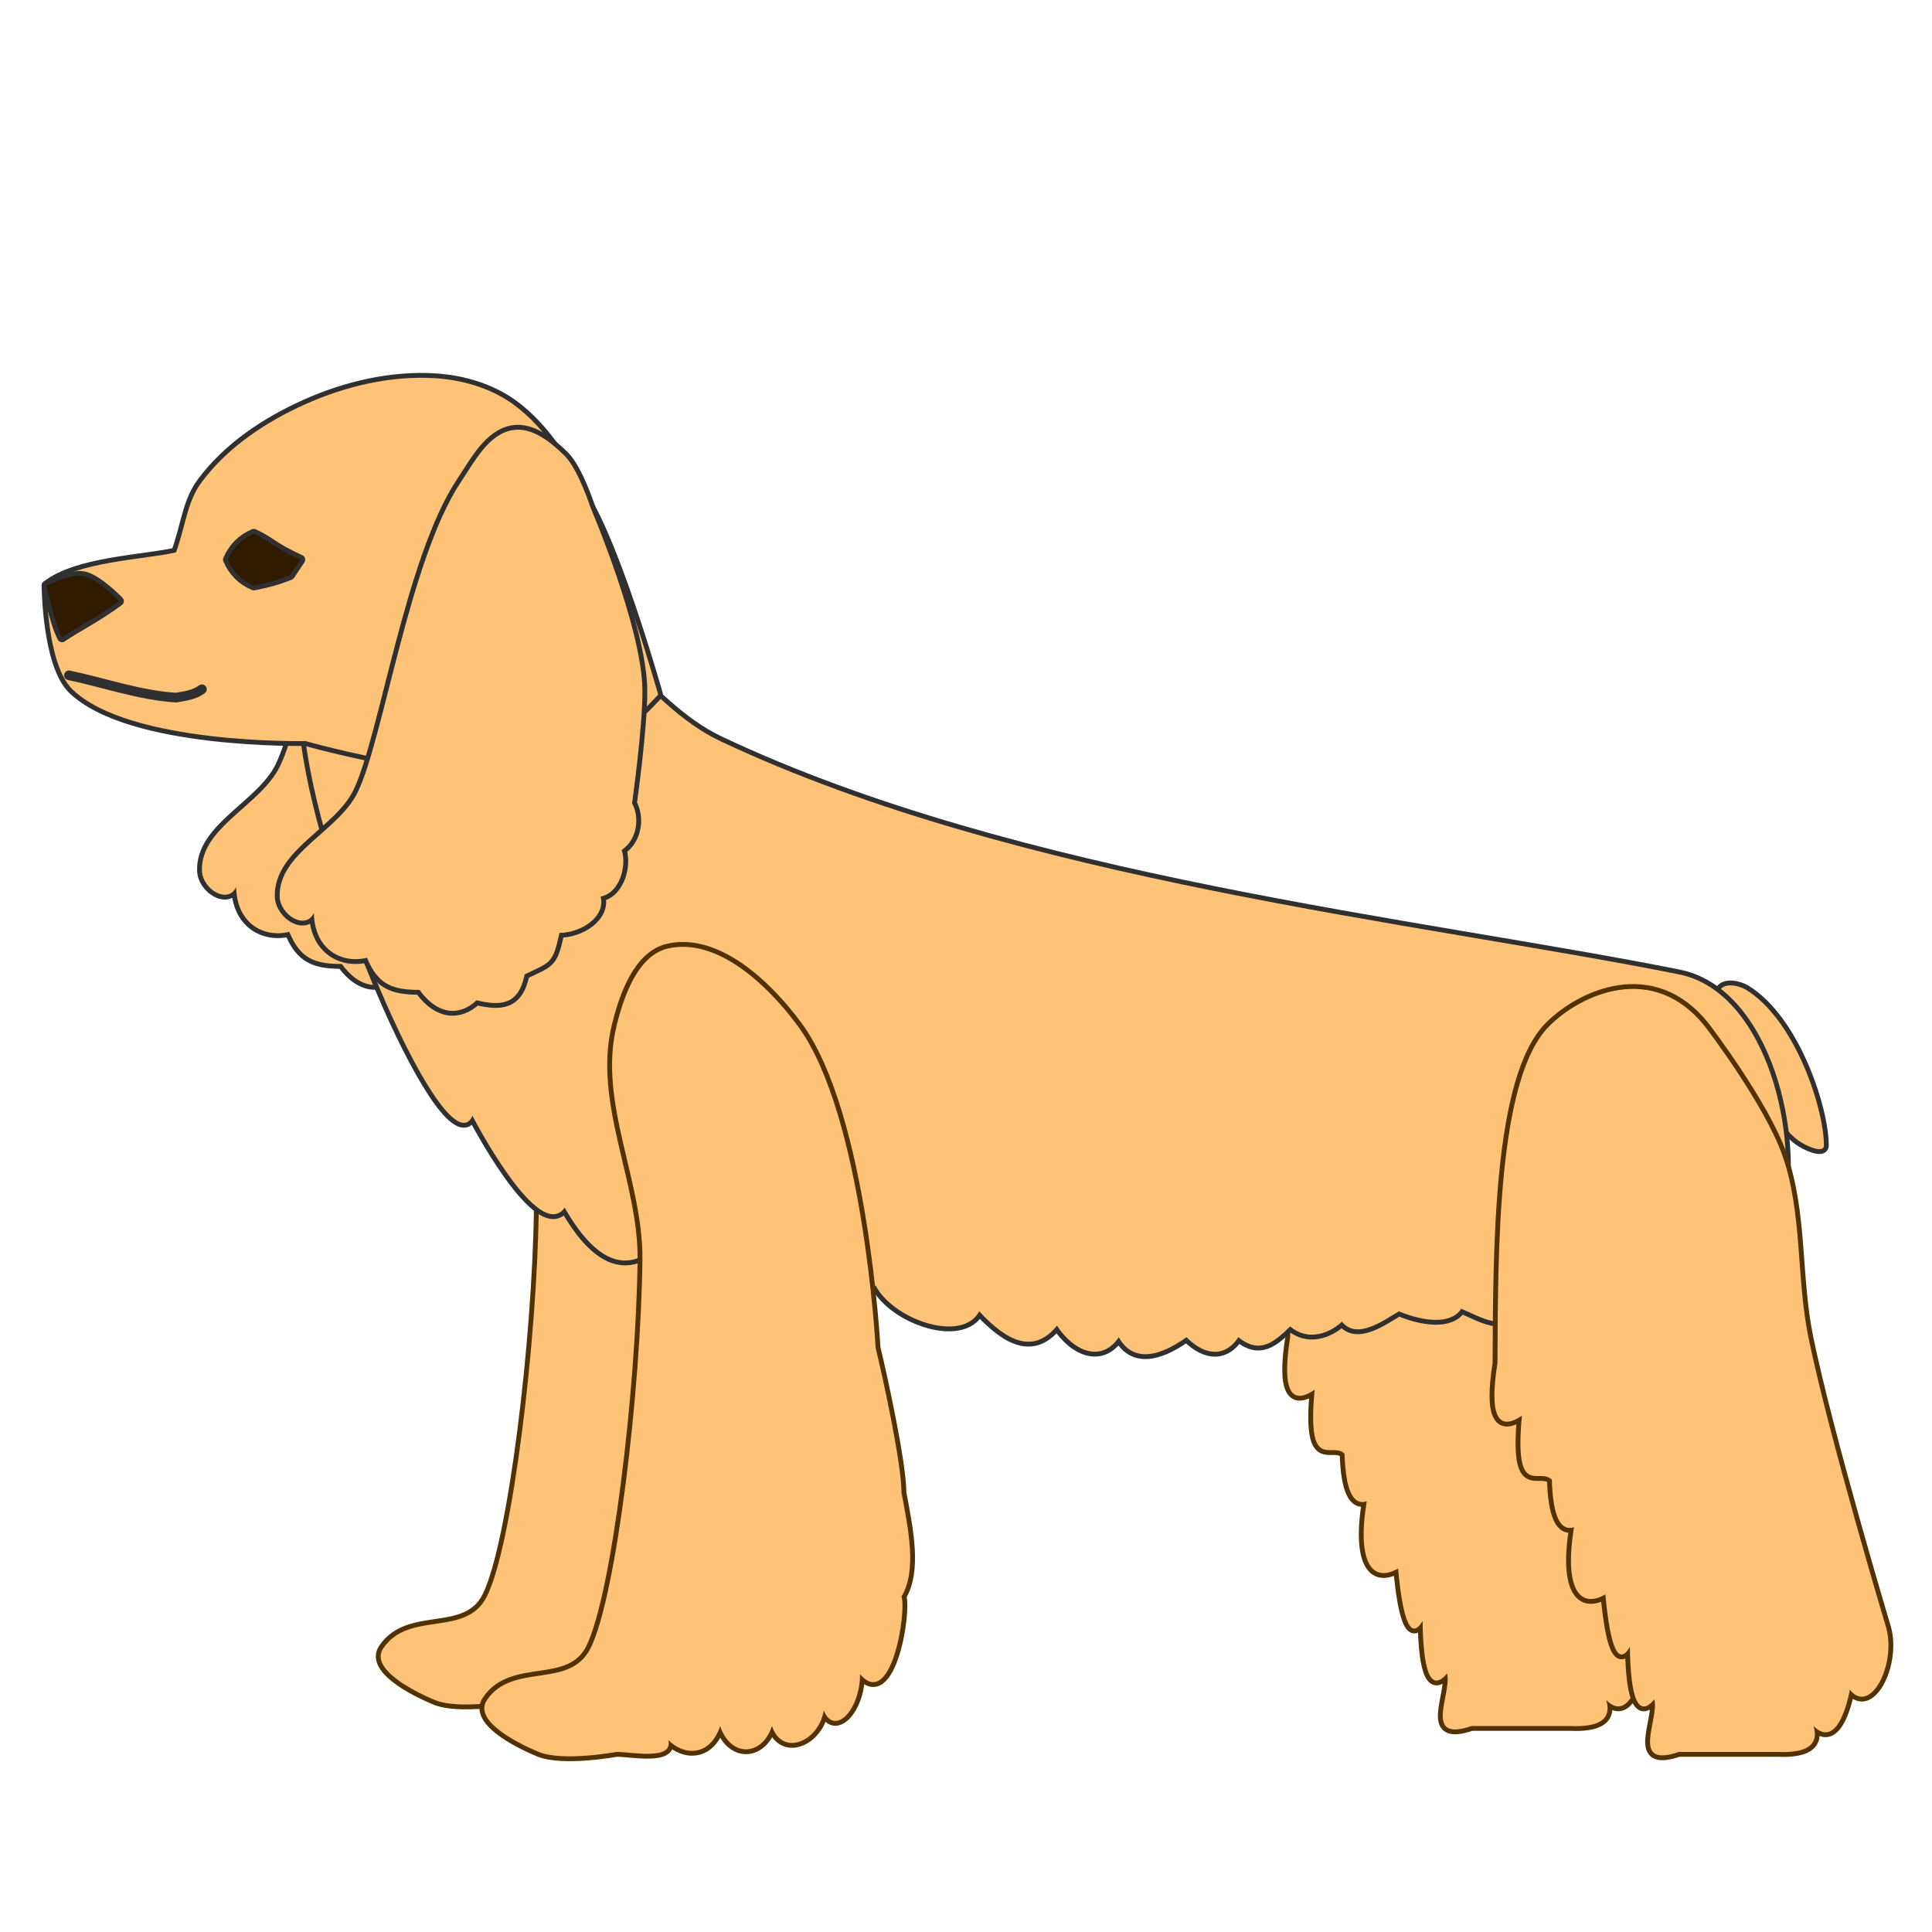
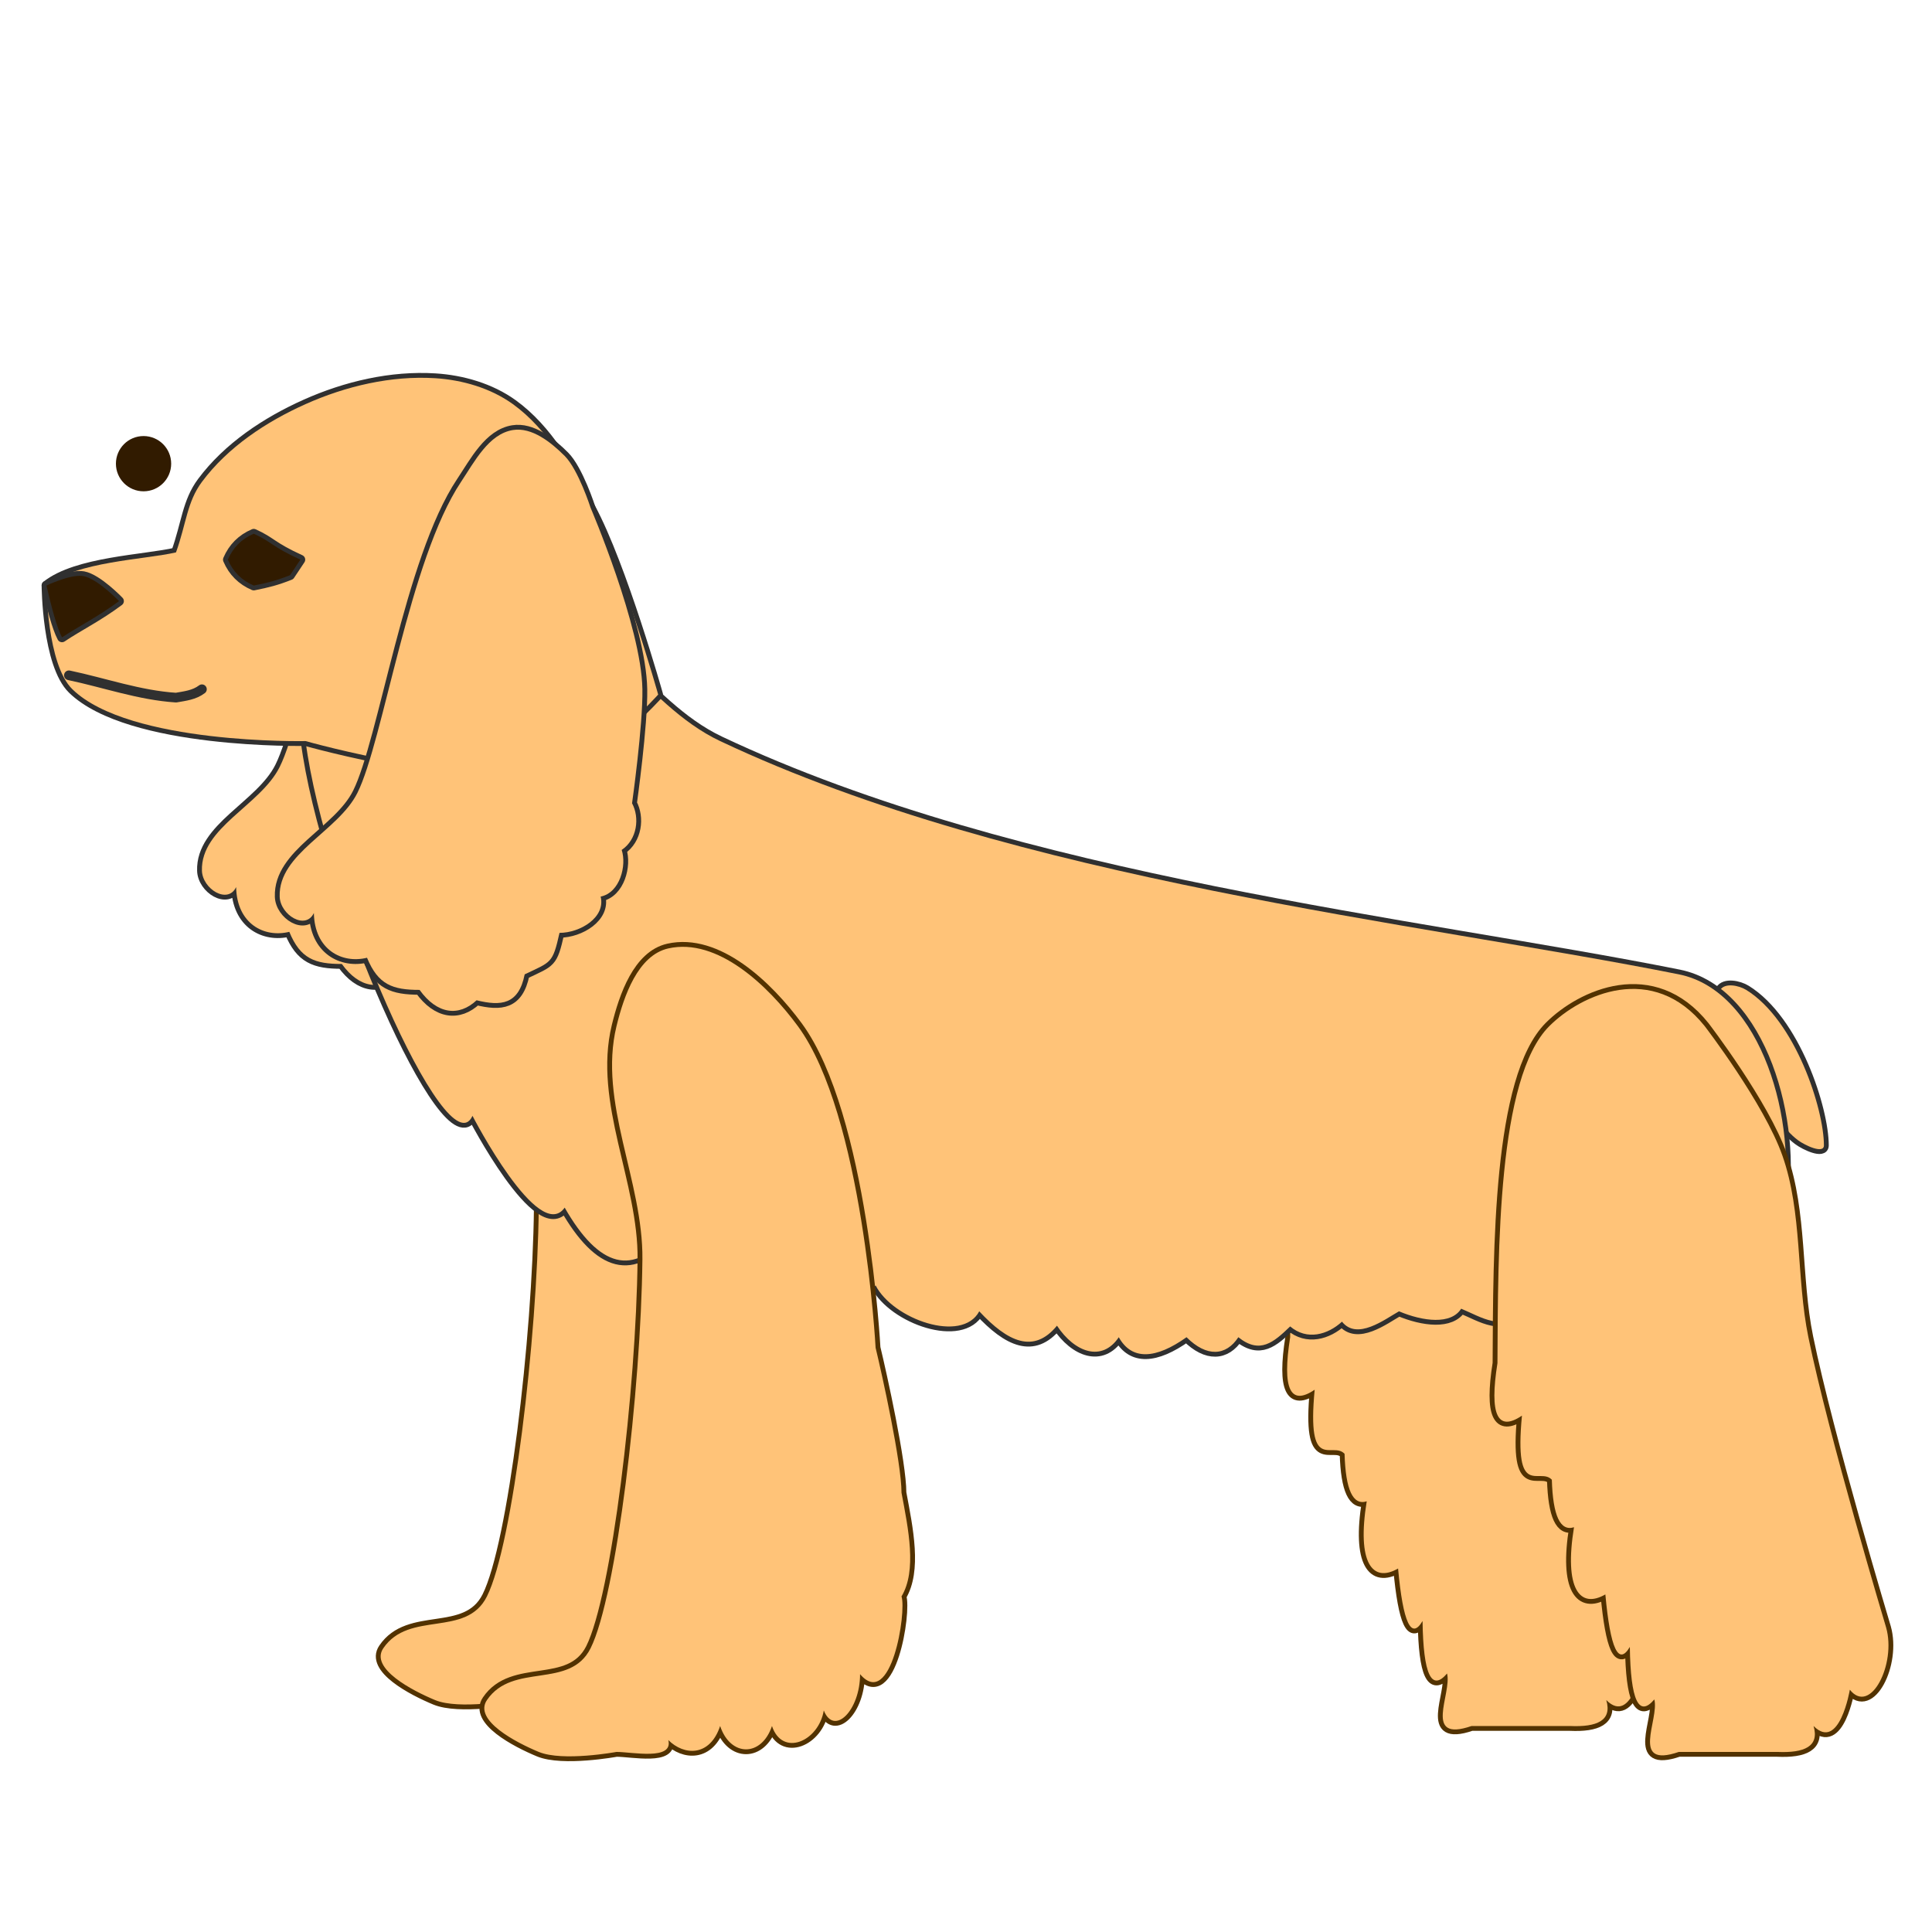
<svg xmlns="http://www.w3.org/2000/svg" width="100" height="100" viewBox="0 0 100 100" version="1.1" id="svg1">
  <defs id="defs1" />
-   <g id="layer5" />
-   <g id="layer6" transform="translate(-6,-1)" />
-   <g id="layer12" />
-   <g id="layer1" style="display:inline" />
-   <g id="layer11" />
-   <g id="layer10" />
-   <g id="layer4" style="display:inline" />
-   <g id="layer3" style="display:inline" />
+   <g id="layer5">
+     <path style="display:inline;fill:#ffc378;fill-opacity:1;stroke:#523200;stroke-width:0.5;stroke-linecap:round;stroke-linejoin:round;stroke-dasharray:none;stroke-opacity:1;paint-order:markers stroke fill" d="M 26.546,50.432 C 25.589,54.367 27.931,58.457 27.887,62.506 27.813,69.273 26.546,79.947 25.204,82.63 24.128,84.784 21.181,83.339 19.84,85.313 19.129,86.359 21.354,87.512 22.522,87.996 23.761,88.51 26.546,87.996 26.546,87.996 27.35,87.996 29.496,88.455 29.228,87.382 30.032,88.187 31.374,88.265 31.91,86.655 32.446,88.265 34.056,88.265 34.592,86.655 35.129,88.265 37.006,87.46 37.274,85.85 37.811,87.191 39.152,85.85 39.152,83.971 40.761,85.85 41.566,80.752 41.298,79.947 42.102,78.605 41.65,76.456 41.298,74.58 41.298,73.022 40.291,68.46 39.957,67.076 39.957,67.076 39.312,55.031 35.933,50.432 34.39,48.331 31.771,45.835 29.228,46.407 27.655,46.761 26.927,48.865 26.546,50.432 Z" id="path7" />
+   </g>
+   <g id="layer6" transform="translate(-6,-1)">
+     <path style="display:inline;fill:#ffc378;fill-opacity:1;stroke:#523200;stroke-width:0.5;stroke-linecap:round;stroke-linejoin:round;stroke-dasharray:none;stroke-opacity:1;paint-order:markers stroke fill" d="M 69.461,51.774 C 66.779,54.457 66.809,63.376 66.779,69.214 66.356,71.886 66.779,72.792 68.047,71.932 67.632,76.306 68.956,74.571 69.594,75.248 69.648,77.116 70.03,77.935 70.741,77.708 70.224,80.883 71.033,81.953 72.364,81.186 72.622,83.994 73.045,84.9 73.631,83.903 73.67,86.666 74.093,87.572 74.899,86.62 75.166,87.657 73.621,90.211 76.167,89.338 H 81.263 C 82.67,89.4 83.451,89.054 83.141,87.996 84.482,89.338 85.018,86.118 85.018,86.118 86.091,87.46 87.432,84.776 86.896,82.898 86.896,82.898 83.911,72.952 82.872,67.873 82.239,64.775 82.567,61.435 81.531,58.481 80.584,55.779 77.508,51.774 77.508,51.774 74.826,48.42 71.113,50.121 69.461,51.774 Z" id="path8" transform="translate(6,1)" />
+   </g>
+   <g id="layer12">
+     <path style="display:inline;fill:#ffc378;fill-opacity:1;stroke:#303030;stroke-width:0.5;stroke-linecap:round;stroke-linejoin:round;stroke-dasharray:none;stroke-opacity:1;paint-order:markers stroke fill" d="M 26.546,24.942 C 26.546,24.942 29.174,31.078 29.228,34.333 29.259,36.204 28.691,40.236 28.691,40.236 29.095,40.977 28.96,42.114 28.155,42.651 28.423,43.456 28.066,44.867 27.065,45.066 27.334,46.139 26.009,46.944 24.936,46.944 24.579,48.544 24.51,48.431 23.134,49.09 22.82,50.667 21.905,50.741 20.645,50.432 19.731,51.289 18.608,51.168 17.694,49.895 16.298,49.895 15.548,49.627 14.974,48.231 13.671,48.554 12.259,47.813 12.222,45.914 11.793,46.823 10.481,46.017 10.452,45.066 10.384,42.831 13.476,41.699 14.476,39.699 15.817,37.016 17.158,27.625 19.84,23.6 20.541,22.548 21.274,21.12 22.522,20.917 23.509,20.757 24.498,21.552 25.204,22.259 25.911,22.966 26.546,24.942 26.546,24.942 Z" id="path6" />
+   </g>
+   <g id="layer1" style="display:inline">
+     <path style="display:inline;fill:#ffc378;fill-opacity:1;stroke:#303030;stroke-width:0.5;stroke-linecap:round;stroke-linejoin:round;stroke-dasharray:none;stroke-opacity:1;paint-order:markers stroke fill" d="M 89.042,51.237 C 89.277,50.856 90.002,51.002 90.383,51.237 92.934,52.814 94.406,57.408 94.406,59.286 94.406,59.742 93.43,59.291 93.065,59.018 91.527,57.868 91.259,55.629 90.383,53.92 89.926,53.03 88.516,52.088 89.042,51.237 Z" id="path9" />
+   </g>
+   <g id="layer11">
+     <path style="display:inline;fill:#ffc378;fill-opacity:1;stroke:#303030;stroke-width:0.5;stroke-linecap:round;stroke-linejoin:round;stroke-dasharray:none;stroke-opacity:1;paint-order:markers stroke fill" d="M 15.817,38.358 C 16.801,46.038 23.164,60.608 24.456,57.755 24.456,57.755 27.887,64.411 29.228,62.506 31.016,65.637 32.804,66.084 34.592,63.848 36.38,66.978 38.169,67.425 39.957,65.189 41.745,68.32 43.533,68.767 45.321,66.531 46.217,68.282 49.796,69.55 50.686,67.873 52.16,69.457 53.506,70.09 54.709,68.617 55.62,69.997 57.035,70.519 57.908,69.214 58.587,70.435 59.831,70.341 61.415,69.214 62.458,70.258 63.461,70.188 64.097,69.214 65.218,70.112 65.929,69.471 66.779,68.655 67.65,69.397 68.726,69.084 69.461,68.409 70.241,69.394 71.669,68.292 72.412,67.873 73.663,68.401 75.108,68.574 75.63,67.738 76.694,68.179 77.751,68.936 78.849,67.873 78.849,67.873 85.41,67.945 88.237,66.531 89.933,65.682 91.914,64.372 92.26,62.506 93.064,58.176 91.213,51.296 86.896,50.432 73.485,47.749 52.668,45.627 37.274,38.358 33.232,36.449 30.876,31.418 26.546,30.308 23.483,29.523 19.454,29.477 17.158,31.65 15.502,33.217 15.527,36.096 15.817,38.358 Z" id="path3" />
+   </g>
+   <g id="layer10">
+     <path style="display:inline;fill:#ffc378;fill-opacity:1;stroke:#303030;stroke-width:0.5;stroke-linecap:round;stroke-linejoin:round;stroke-dasharray:none;stroke-opacity:1;paint-order:markers stroke fill" d="M 22.522,19.576 C 20.247,19.434 17.898,19.986 15.817,20.917 13.776,21.83 11.787,23.148 10.452,24.942 9.679,25.982 9.647,27.088 9.111,28.591 7.502,28.967 3.967,29.059 2.405,30.308 2.405,30.308 2.426,34.388 3.747,35.675 6.699,38.551 15.817,38.358 15.817,38.358 15.817,38.358 24.91,40.94 29.228,39.699 31.189,39.136 34.067,35.951 34.067,35.951 34.067,35.951 32.197,29.299 30.569,26.283 29.506,24.316 28.359,22.225 26.546,20.917 25.399,20.09 23.933,19.663 22.522,19.576 Z" id="path1" />
+   </g>
+   <g id="layer4" style="display:inline">
+     <path style="display:inline;fill:#ffc378;fill-opacity:1;stroke:#303030;stroke-width:0.5;stroke-linecap:round;stroke-linejoin:round;stroke-dasharray:none;stroke-opacity:1;paint-order:markers stroke fill" d="M 30.569,26.283 C 30.569,26.283 33.197,32.419 33.251,35.675 33.282,37.546 32.715,41.578 32.715,41.578 33.118,42.318 32.983,43.456 32.178,43.992 32.446,44.797 32.089,46.208 31.089,46.407 31.357,47.48 30.032,48.285 28.96,48.285 28.602,49.886 28.533,49.773 27.158,50.432 26.843,52.009 25.928,52.083 24.668,51.774 23.754,52.63 22.632,52.509 21.718,51.237 20.321,51.237 19.572,50.969 18.997,49.573 17.694,49.895 16.282,49.154 16.246,47.256 15.817,48.165 14.505,47.358 14.476,46.407 14.407,44.172 17.499,43.041 18.499,41.041 19.84,38.358 21.181,28.967 23.863,24.942 24.565,23.889 25.297,22.461 26.546,22.259 27.532,22.099 28.521,22.893 29.228,23.6 29.935,24.307 30.569,26.283 30.569,26.283 Z" id="path2" />
+   </g>
+   <g id="layer3" style="display:inline">
+     <path style="display:inline;fill:#ffc378;fill-opacity:1;stroke:#523200;stroke-width:0.5;stroke-linecap:round;stroke-linejoin:round;stroke-dasharray:none;stroke-opacity:1;paint-order:markers stroke fill" d="M 80.19,53.115 C 77.508,55.798 77.538,64.718 77.508,70.556 77.085,73.227 77.508,74.133 78.776,73.273 78.361,77.647 79.685,75.913 80.323,76.59 80.377,78.457 80.759,79.277 81.47,79.049 80.953,82.224 81.762,83.294 83.093,82.527 83.351,85.336 83.773,86.242 84.36,85.245 84.399,88.008 84.822,88.913 85.628,87.962 85.895,88.998 84.35,91.553 86.896,90.679 H 91.992 C 93.399,90.742 94.18,90.395 93.87,89.338 95.211,90.679 95.747,87.46 95.747,87.46 96.82,88.801 98.161,86.118 97.625,84.24 97.625,84.24 94.64,74.294 93.601,69.214 92.968,66.116 93.296,62.777 92.26,59.823 91.313,57.121 88.237,53.115 88.237,53.115 85.555,49.761 81.842,51.463 80.19,53.115 Z" id="path14" />
+   </g>
+   <path style="display:inline;fill:#ffc378;fill-opacity:1;stroke:#523200;stroke-width:0.5;stroke-linecap:round;stroke-linejoin:round;stroke-dasharray:none;stroke-opacity:1;paint-order:markers stroke fill" d="M 31.91,53.115 C 30.953,57.05 33.295,61.14 33.251,65.189 33.177,71.956 31.91,82.63 30.569,85.313 29.492,87.467 26.546,86.022 25.204,87.996 24.494,89.042 26.718,90.195 27.887,90.679 29.126,91.193 31.91,90.679 31.91,90.679 32.715,90.679 34.86,91.138 34.592,90.065 35.397,90.87 36.738,90.948 37.274,89.338 37.811,90.948 39.42,90.948 39.957,89.338 40.493,90.948 42.371,90.143 42.639,88.533 43.175,89.874 44.517,88.533 44.517,86.655 46.126,88.533 46.931,83.435 46.662,82.63 47.467,81.288 47.014,79.139 46.662,77.264 46.662,75.705 45.656,71.143 45.321,69.759 45.321,69.759 44.677,57.714 41.298,53.115 39.754,51.014 37.135,48.518 34.592,49.09 33.02,49.444 32.291,51.548 31.91,53.115 Z" id="path5" />
  <g id="layer2" style="display:inline" />
-   <g id="layer9" />
-   <g id="layer8" />
+   <g id="layer9">
+     <path style="display:inline;fill:none;fill-opacity:1;stroke:#303030;stroke-width:0.5;stroke-linecap:round;stroke-linejoin:round;stroke-dasharray:none;stroke-opacity:1;paint-order:markers stroke fill" d="M 3.566,34.953 C 5.414,35.342 7.208,35.985 9.111,36.109 9.578,36.026 10.056,35.977 10.452,35.675" id="path12" />
+   </g>
+   <g id="layer8">
+     <path style="display:inline;fill:#311b00;fill-opacity:1;stroke:#303030;stroke-width:0.5;stroke-linecap:round;stroke-linejoin:round;stroke-dasharray:none;stroke-opacity:1;paint-order:markers stroke fill" d="M 2.405,30.308 C 2.405,30.308 3.667,29.702 4.313,29.82 5.052,29.954 6.161,31.113 6.161,31.113 5.088,31.918 4.013,32.446 3.21,32.991 2.941,32.48 2.674,31.461 2.405,30.308 Z" id="path10" />
+   </g>
  <g id="layer7">
-     <circle style="display:none;fill:#311b00;fill-opacity:1;stroke:none;stroke-width:1.43;stroke-linecap:round;stroke-linejoin:round;stroke-dasharray:none;stroke-opacity:1;paint-order:markers stroke fill" id="path15" cx="19.43" cy="33" r="1.43" />
-     <g id="g13" transform="matrix(1.341117,0,0,1.341582,-12.34683,-15.30556)" style="stroke-width:0.746">
-       <path style="display:inline;fill:#ffc378;fill-opacity:1;stroke:#523200;stroke-width:0.373;stroke-linecap:round;stroke-linejoin:round;stroke-dasharray:none;stroke-opacity:1;paint-order:markers stroke fill" d="M 29,49 C 28.286,51.933 30.033,54.982 30,58 29.945,63.044 29,71 28,73 27.197,74.606 25,73.529 24,75 23.47,75.78 25.129,76.639 26,77 26.924,77.383 29,77 29,77 29.6,77 31.2,77.342 31,76.542 31.6,77.142 32.6,77.2 33,76 33.4,77.2 34.6,77.2 35,76 35.4,77.2 36.8,76.6 37,75.4 37.4,76.4 38.4,75.4 38.4,74 39.6,75.4 40.2,71.6 40,71 40.6,70 40.262,68.398 40,67 40,65.838 39.25,62.438 39,61.406 39,61.406 38.52,52.428 36,49 34.849,47.434 32.896,45.574 31,46 29.827,46.264 29.284,47.832 29,49 Z" id="path7" />
-       <path style="display:inline;fill:#ffc378;fill-opacity:1;stroke:#523200;stroke-width:0.373;stroke-linecap:round;stroke-linejoin:round;stroke-dasharray:none;stroke-opacity:1;paint-order:markers stroke fill" d="M 67,51 C 65,53 65.022,59.648 65,64 64.685,65.991 65,66.667 65.945,66.026 65.636,69.286 66.624,67.993 67.099,68.498 67.139,69.89 67.424,70.501 67.954,70.331 67.569,72.698 68.172,73.495 69.164,72.923 69.357,75.017 69.672,75.692 70.109,74.949 70.139,77.009 70.454,77.684 71.055,76.974 71.254,77.747 70.102,79.651 72,79 H 75.8 C 76.849,79.046 77.431,78.788 77.2,78 78.2,79 78.6,76.6 78.6,76.6 79.4,77.6 80.4,75.6 80,74.2 80,74.2 77.775,66.787 77,63 76.528,60.691 76.772,58.202 76,56 75.294,53.986 73,51 73,51 71,48.5 68.232,49.768 67,51 Z" id="path8" transform="translate(-6,-1)" />
-       <path style="display:inline;fill:#ffc378;fill-opacity:1;stroke:#303030;stroke-width:0.373;stroke-linecap:round;stroke-linejoin:round;stroke-dasharray:none;stroke-opacity:1;paint-order:markers stroke fill" d="M 29,30 C 29,30 30.96,34.574 31,37 31.023,38.395 30.6,41.4 30.6,41.4 30.901,41.952 30.8,42.8 30.2,43.2 30.4,43.8 30.134,44.852 29.388,45 29.588,45.8 28.6,46.4 27.8,46.4 27.534,47.593 27.482,47.509 26.456,48 26.222,49.175 25.54,49.23 24.6,49 23.918,49.639 23.082,49.548 22.4,48.6 21.359,48.6 20.8,48.4 20.372,47.36 19.4,47.6 18.347,47.048 18.32,45.633 18,46.31 17.022,45.709 17,45 16.949,43.334 19.255,42.491 20,41 21,39 22,32 24,29 24.523,28.216 25.069,27.151 26,27 26.736,26.881 27.473,27.473 28,28 28.527,28.527 29,30 29,30 Z" id="path6" />
-       <path style="display:inline;fill:#ffc378;fill-opacity:1;stroke:#303030;stroke-width:0.373;stroke-linecap:round;stroke-linejoin:round;stroke-dasharray:none;stroke-opacity:1;paint-order:markers stroke fill" d="M 75.6,49.6 C 75.775,49.316 76.316,49.425 76.6,49.6 78.502,50.776 79.6,54.2 79.6,55.6 79.6,55.94 78.872,55.604 78.6,55.4 77.453,54.543 77.253,52.874 76.6,51.6 76.26,50.937 75.208,50.234 75.6,49.6 Z" id="path9" />
-       <path style="display:inline;fill:#ffc378;fill-opacity:1;stroke:#303030;stroke-width:0.373;stroke-linecap:round;stroke-linejoin:round;stroke-dasharray:none;stroke-opacity:1;paint-order:markers stroke fill" d="M 21,40 C 21.734,45.725 26.479,56.585 27.442,54.458 27.442,54.458 30,59.42 31,58 32.333,60.333 33.667,60.667 35,59 36.333,61.333 37.667,61.667 39,60 40.333,62.333 41.667,62.667 43,61 43.668,62.306 46.337,63.25 47,62 48.099,63.181 49.103,63.653 50,62.555 50.679,63.584 51.734,63.973 52.386,63 52.892,63.91 53.819,63.84 55,63 55.778,63.778 56.526,63.726 57,63 57.836,63.67 58.366,63.192 59,62.583 59.65,63.136 60.452,62.903 61,62.4 61.581,63.134 62.647,62.313 63.2,62 64.133,62.394 65.211,62.523 65.6,61.9 66.393,62.228 67.181,62.793 68,62 68,62 72.892,62.054 75,61 76.265,60.368 77.742,59.39 78,58 78.599,54.772 77.219,49.644 74,49 64,47 48.478,45.419 37,40 33.986,38.577 32.229,34.827 29,34 26.717,33.415 23.712,33.38 22,35 20.765,36.168 20.784,38.314 21,40 Z" id="path3" />
-       <path style="display:inline;fill:#ffc378;fill-opacity:1;stroke:#303030;stroke-width:0.373;stroke-linecap:round;stroke-linejoin:round;stroke-dasharray:none;stroke-opacity:1;paint-order:markers stroke fill" d="M 26,26 C 24.304,25.894 22.552,26.306 21,27 19.478,27.68 17.995,28.663 17,30 16.423,30.775 16.4,31.6 16,32.72 14.8,33 12.164,33.069 11,34 11,34 11.015,37.041 12,38 14.201,40.144 21,40 21,40 21,40 27.78,41.925 31,41 32.462,40.58 34.608,38.206 34.608,38.206 34.608,38.206 33.214,33.247 32,31 31.208,29.534 30.352,27.975 29,27 28.145,26.384 27.052,26.065 26,26 Z" id="path1" />
-       <path style="display:inline;fill:#ffc378;fill-opacity:1;stroke:#303030;stroke-width:0.373;stroke-linecap:round;stroke-linejoin:round;stroke-dasharray:none;stroke-opacity:1;paint-order:markers stroke fill" d="M 32,31 C 32,31 33.96,35.574 34,38 34.023,39.395 33.6,42.4 33.6,42.4 33.901,42.952 33.8,43.8 33.2,44.2 33.4,44.8 33.134,45.852 32.388,46 32.588,46.8 31.6,47.4 30.8,47.4 30.534,48.593 30.482,48.509 29.456,49 29.222,50.175 28.54,50.23 27.6,50 26.918,50.639 26.082,50.548 25.4,49.6 24.359,49.6 23.8,49.4 23.372,48.36 22.4,48.6 21.347,48.048 21.32,46.633 21,47.31 20.022,46.709 20,46 19.949,44.334 22.255,43.491 23,42 24,40 25,33 27,30 27.523,29.216 28.069,28.151 29,28 29.736,27.881 30.473,28.473 31,29 31.527,29.527 32,31 32,31 Z" id="path2" />
-       <path style="display:inline;fill:#ffc378;fill-opacity:1;stroke:#523200;stroke-width:0.373;stroke-linecap:round;stroke-linejoin:round;stroke-dasharray:none;stroke-opacity:1;paint-order:markers stroke fill" d="M 69,51 C 67,53 67.022,59.648 67,64 66.685,65.991 67,66.667 67.945,66.026 67.636,69.286 68.624,67.993 69.099,68.498 69.139,69.89 69.424,70.501 69.954,70.331 69.569,72.698 70.172,73.495 71.164,72.923 71.357,75.017 71.672,75.692 72.109,74.949 72.139,77.009 72.454,77.684 73.055,76.974 73.254,77.747 72.102,79.651 74,79 H 77.8 C 78.849,79.046 79.431,78.788 79.2,78 80.2,79 80.6,76.6 80.6,76.6 81.4,77.6 82.4,75.6 82,74.2 82,74.2 79.775,66.787 79,63 78.528,60.691 78.772,58.202 78,56 77.294,53.986 75,51 75,51 73,48.5 70.232,49.768 69,51 Z" id="path14" />
-       <path style="display:inline;fill:#ffc378;fill-opacity:1;stroke:#523200;stroke-width:0.373;stroke-linecap:round;stroke-linejoin:round;stroke-dasharray:none;stroke-opacity:1;paint-order:markers stroke fill" d="M 33,51 C 32.286,53.933 34.033,56.982 34,60 33.945,65.044 33,73 32,75 31.197,76.606 29,75.529 28,77 27.47,77.78 29.129,78.639 30,79 30.924,79.383 33,79 33,79 33.6,79 35.2,79.342 35,78.542 35.6,79.142 36.6,79.2 37,78 37.4,79.2 38.6,79.2 39,78 39.4,79.2 40.8,78.6 41,77.4 41.4,78.4 42.4,77.4 42.4,76 43.6,77.4 44.2,73.6 44,73 44.6,72 44.262,70.398 44,69 44,67.838 43.25,64.438 43,63.406 43,63.406 42.52,54.428 40,51 38.849,49.434 36.896,47.574 35,48 33.827,48.264 33.284,49.832 33,51 Z" id="path5" />
-       <path style="display:inline;fill:none;fill-opacity:1;stroke:#303030;stroke-width:0.373;stroke-linecap:round;stroke-linejoin:round;stroke-dasharray:none;stroke-opacity:1;paint-order:markers stroke fill" d="M 11.866,37.462 C 13.243,37.752 14.581,38.231 16,38.324 16.348,38.262 16.705,38.225 17,38" id="path12" />
-       <path style="display:inline;fill:#311b00;fill-opacity:1;stroke:#303030;stroke-width:0.373;stroke-linecap:round;stroke-linejoin:round;stroke-dasharray:none;stroke-opacity:1;paint-order:markers stroke fill" d="M 11,34 C 11,34 11.941,33.548 12.422,33.636 12.974,33.736 13.8,34.6 13.8,34.6 13,35.2 12.198,35.594 11.6,36 11.399,35.619 11.201,34.86 11,34 Z" id="path10" />
-       <path style="display:inline;fill:#311b00;fill-opacity:1;stroke:#303030;stroke-width:0.373;stroke-linecap:round;stroke-linejoin:round;stroke-dasharray:none;stroke-opacity:1;paint-order:markers stroke fill" d="M 19,32 C 19.696,32.315 19.69,32.495 20.8,33 L 20.4,33.6 C 19.876,33.808 19.548,33.89 19,34 18.533,33.8 18.2,33.467 18,33 18.2,32.533 18.533,32.2 19,32 Z" id="path11" />
-     </g>
+     <circle style="display:inline;fill:#311b00;fill-opacity:1;stroke:none;stroke-width:1.43;stroke-linecap:round;stroke-linejoin:round;stroke-dasharray:none;stroke-opacity:1;paint-order:markers stroke fill" id="path15" cx="7.43" cy="24" r="1.43" />
+     <path style="display:inline;fill:#311b00;fill-opacity:1;stroke:#303030;stroke-width:0.5;stroke-linecap:round;stroke-linejoin:round;stroke-dasharray:none;stroke-opacity:1;paint-order:markers stroke fill" d="M 13.134,27.625 C 14.068,28.047 14.06,28.289 15.548,28.967 L 15.012,29.772 C 14.31,30.051 13.869,30.161 13.134,30.308 12.509,30.04 12.061,29.593 11.793,28.967 12.061,28.341 12.509,27.893 13.134,27.625 Z" id="path11" />
  </g>
</svg>
